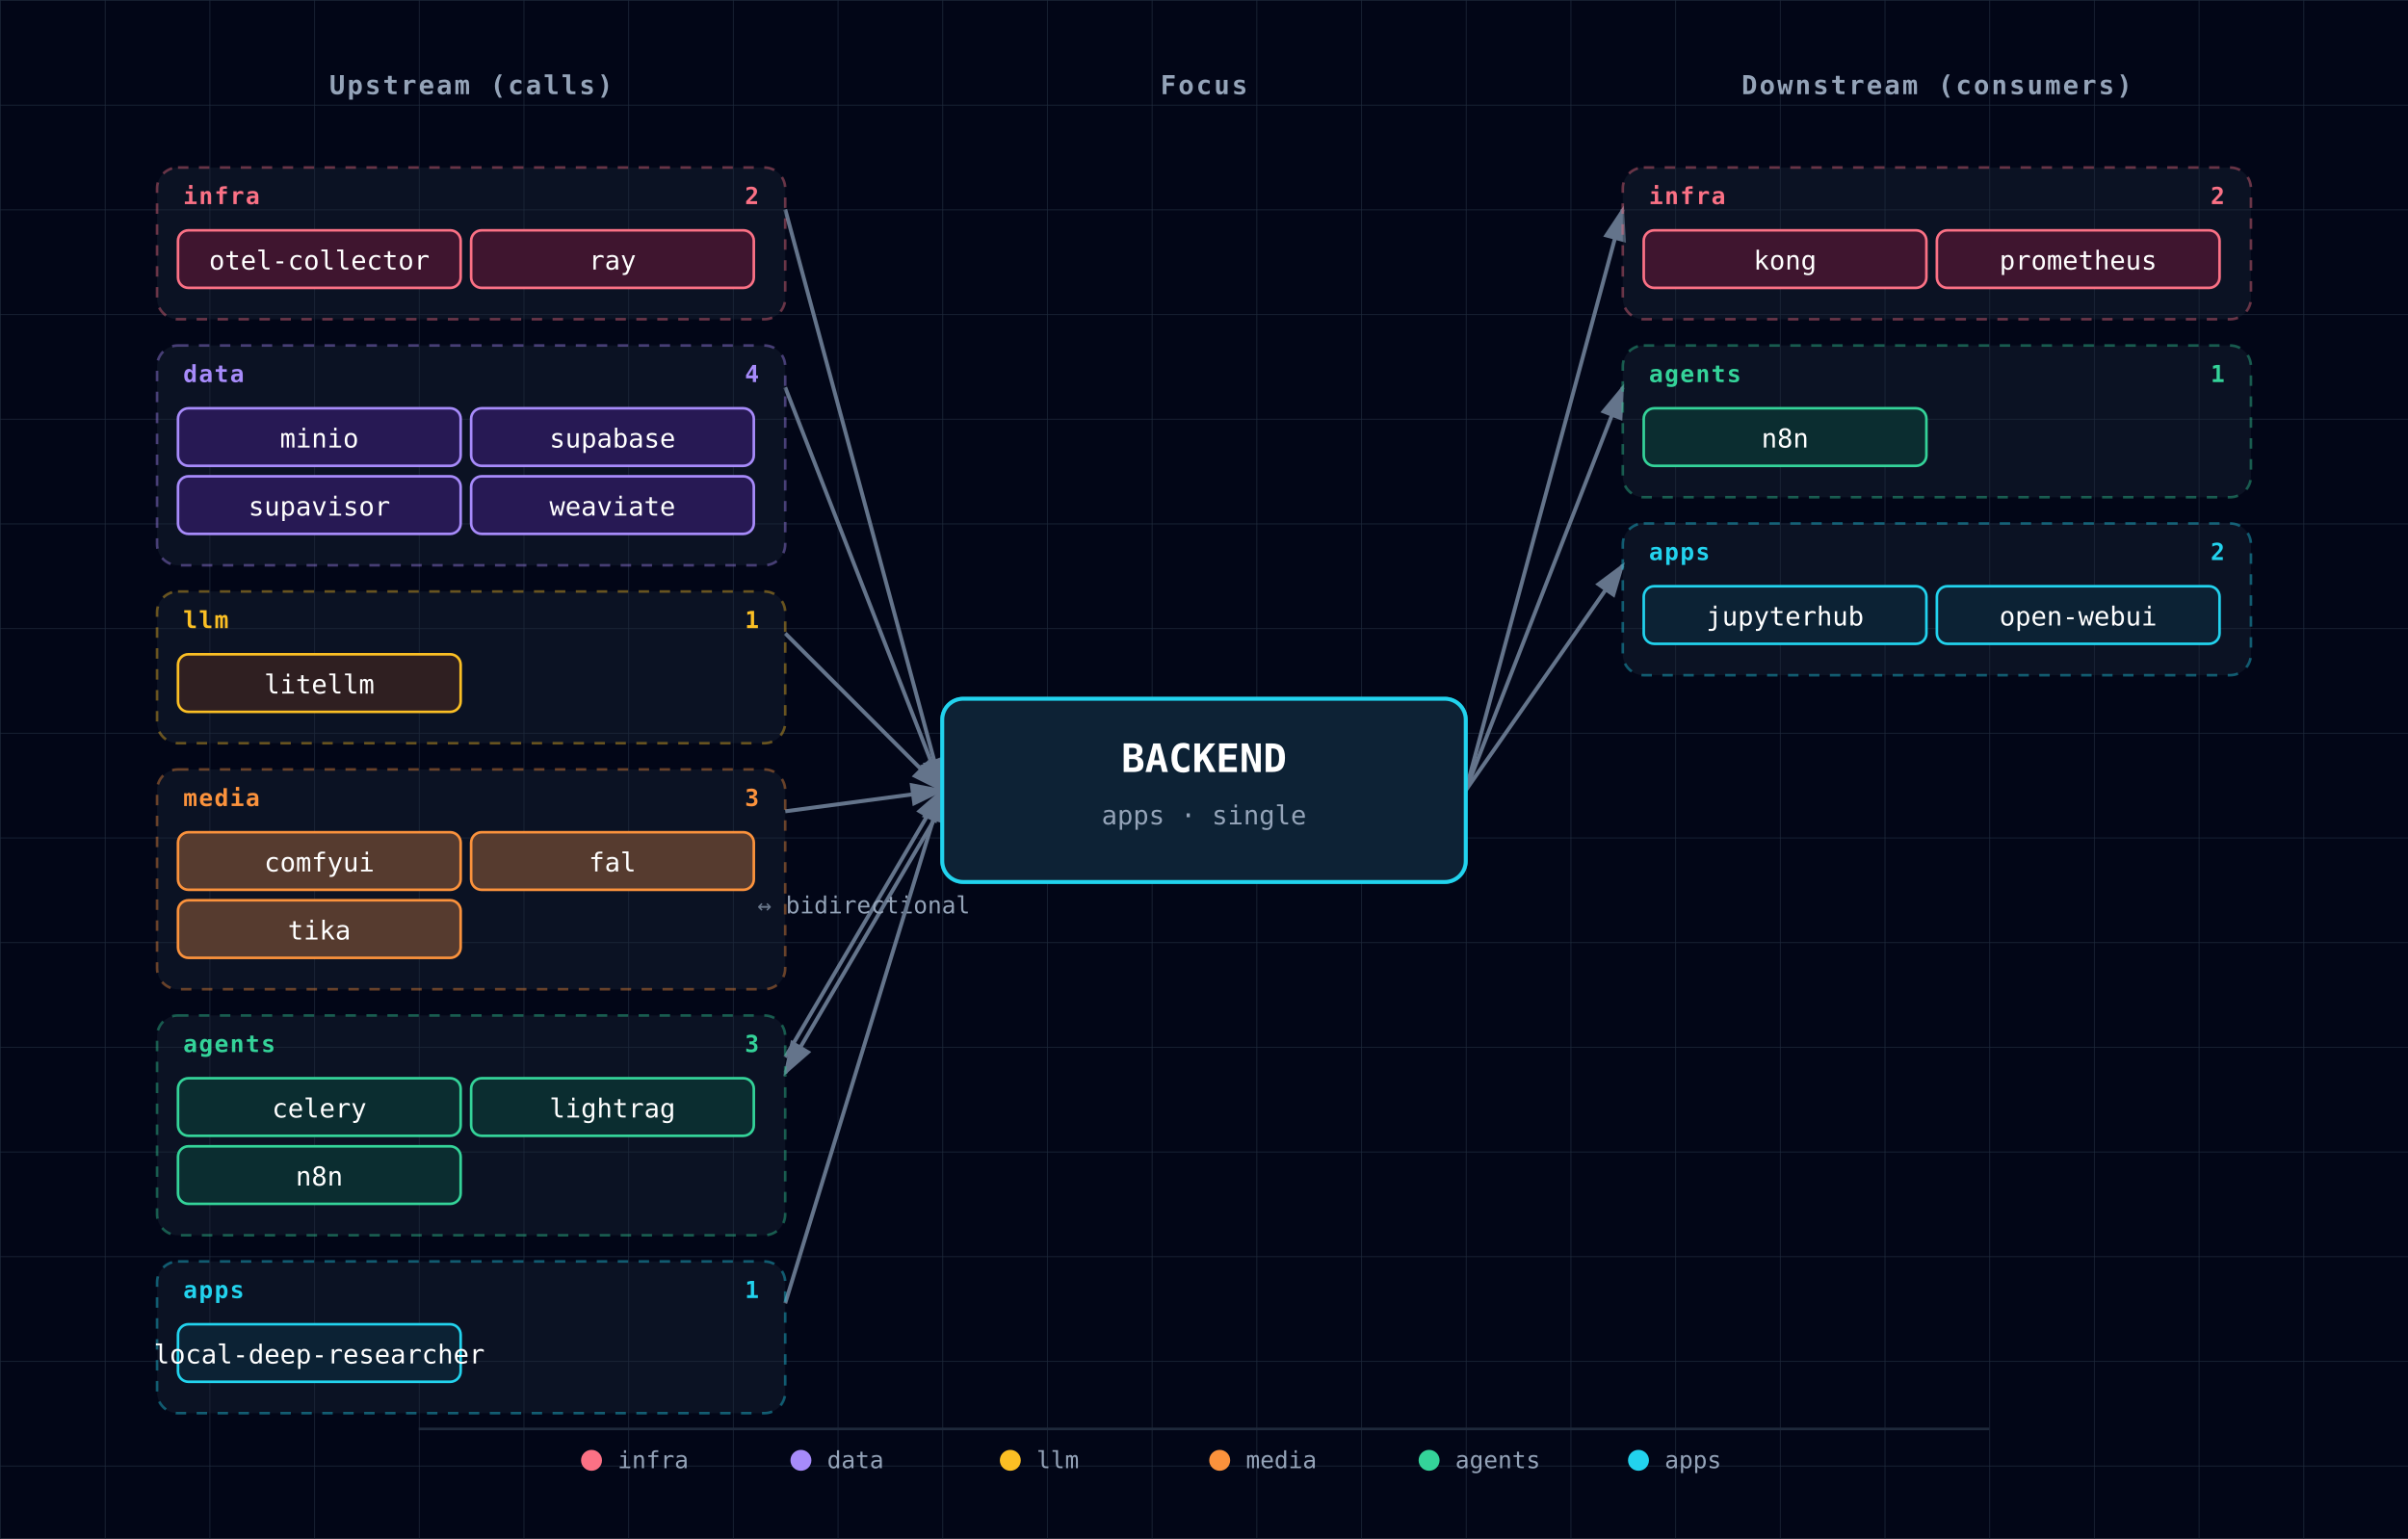
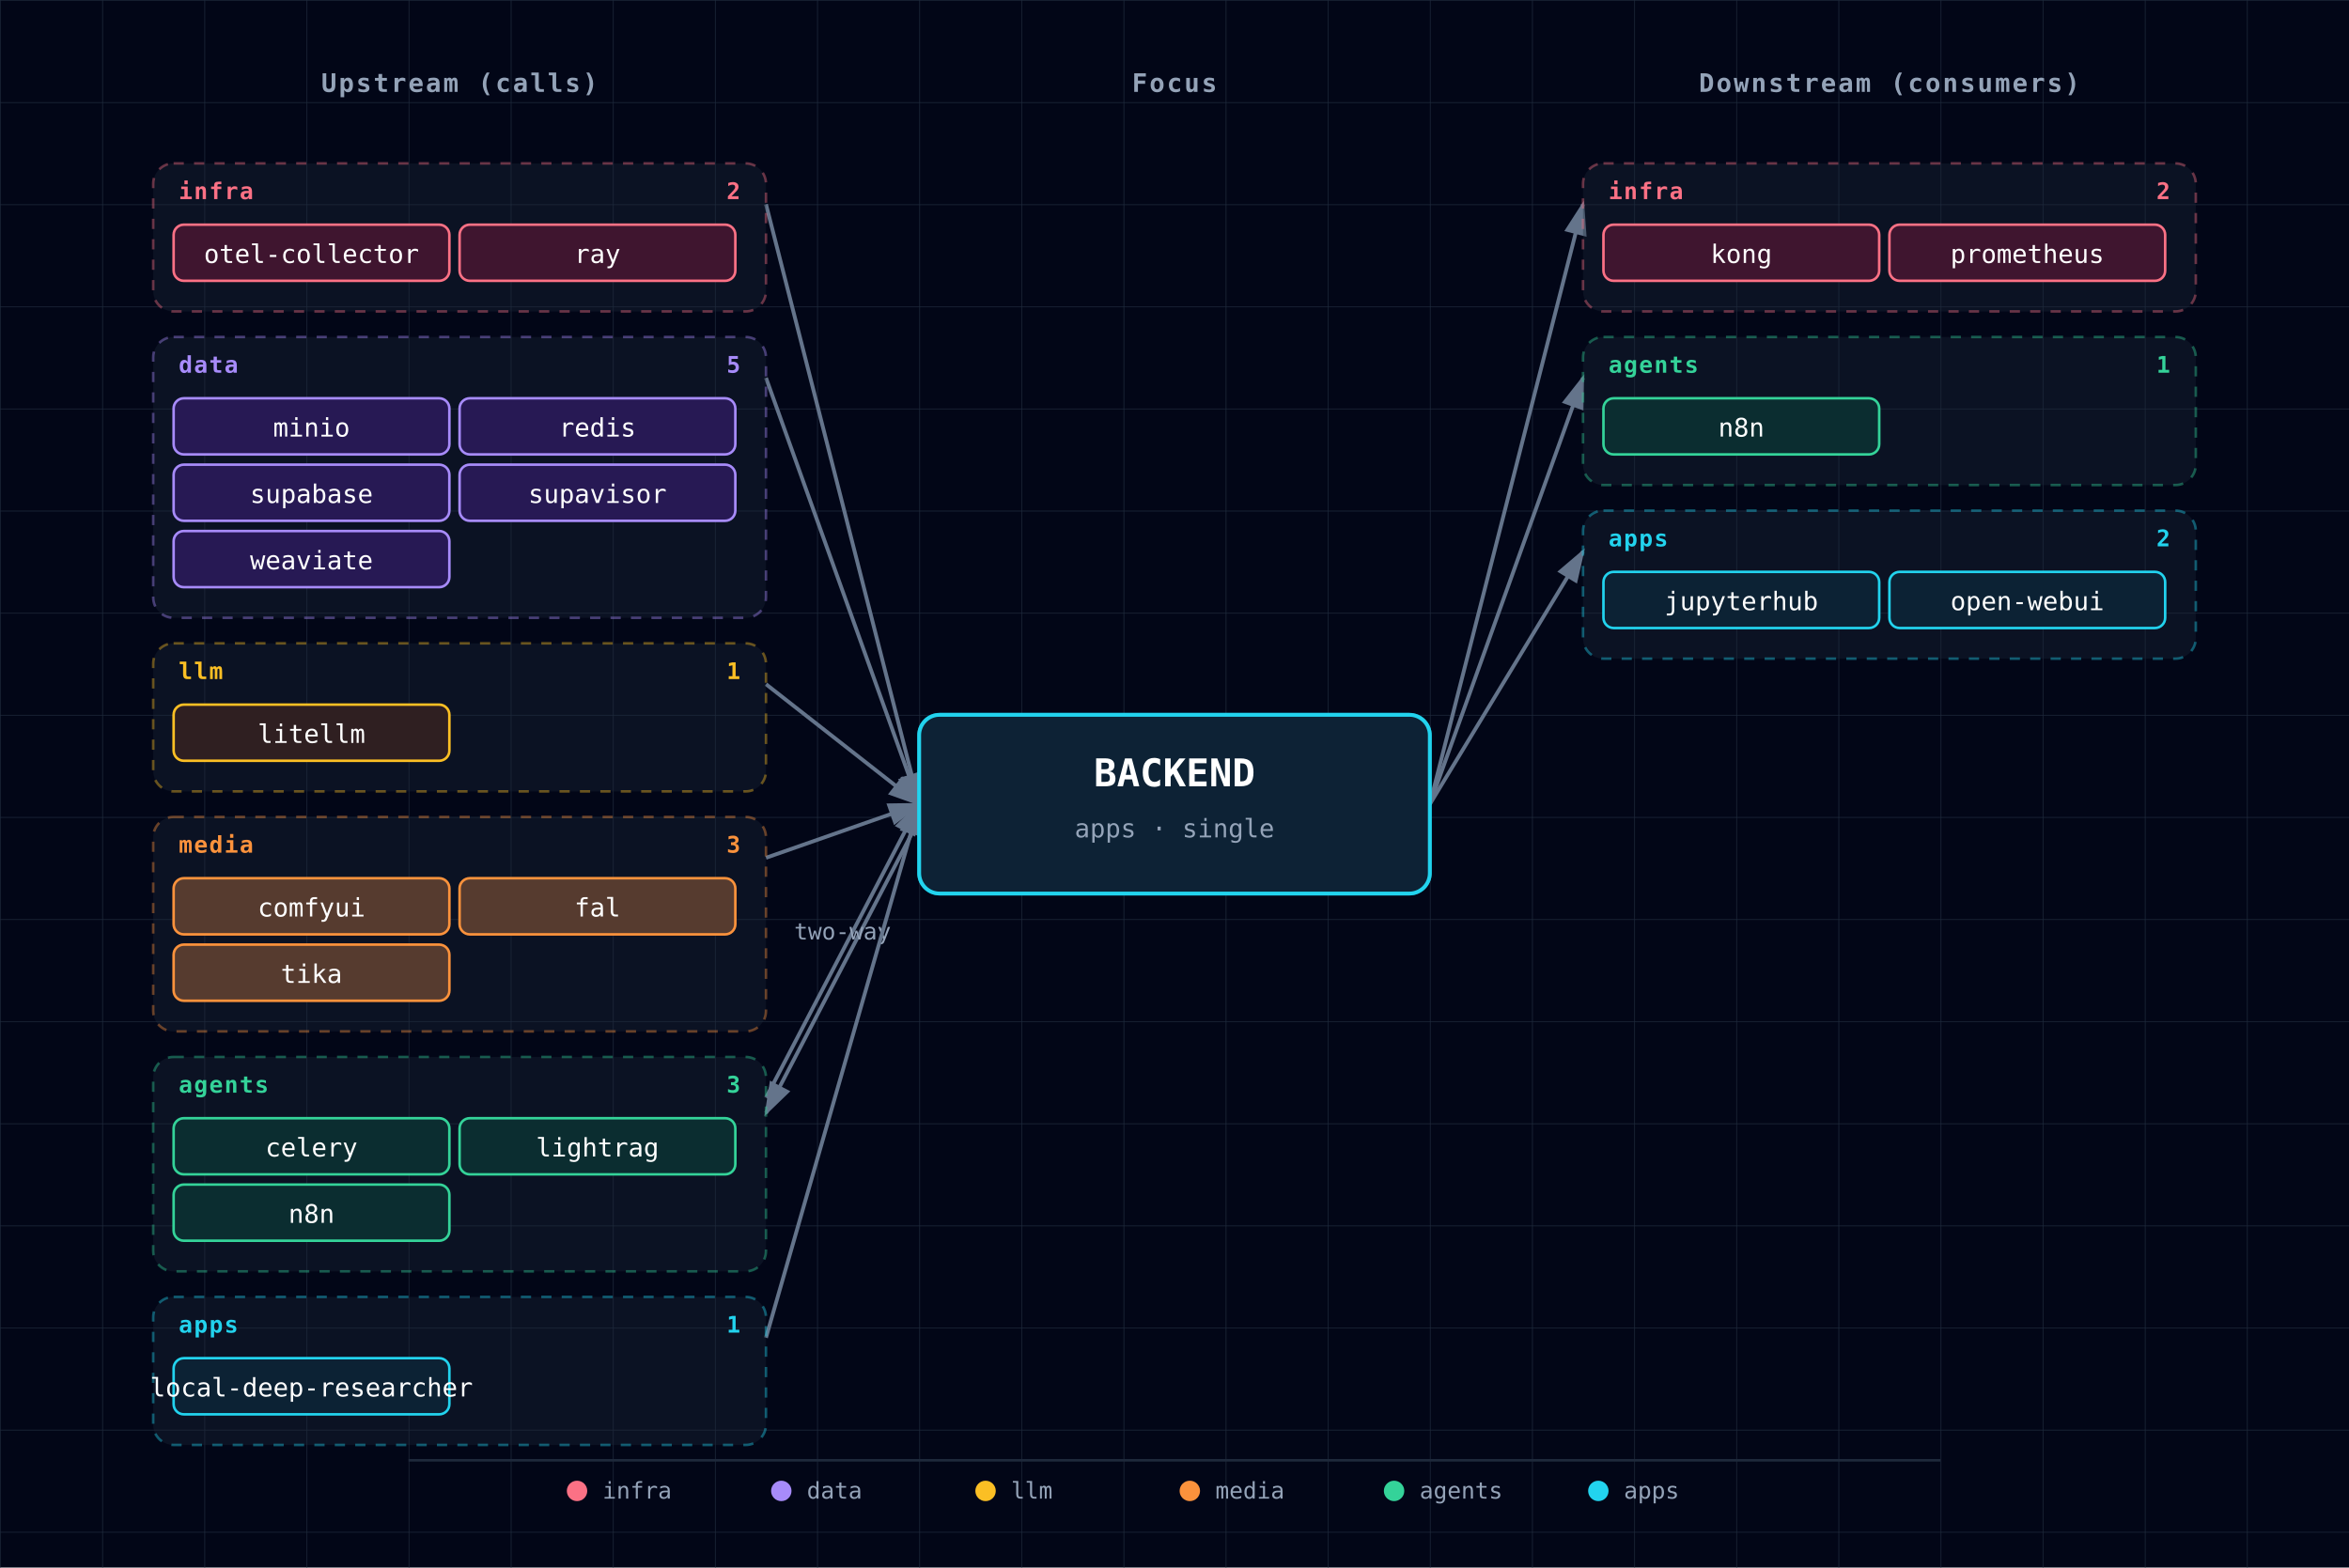
- <svg xmlns="http://www.w3.org/2000/svg" viewBox="0 0 920 588" font-family="'JetBrains Mono', 'Fira Code', Menlo, Consolas, monospace">
+ <svg xmlns="http://www.w3.org/2000/svg" viewBox="0 0 920 614" font-family="'JetBrains Mono', 'Fira Code', Menlo, Consolas, monospace">
  <defs>
    <pattern id="grid" width="40" height="40" patternUnits="userSpaceOnUse">
      <path d="M 40 0 L 0 0 0 40" fill="none" stroke="#1e293b" stroke-width="0.5" />
    </pattern>
    <marker id="arrowhead" markerWidth="9" markerHeight="6" refX="8" refY="3" orient="auto">
      <polygon points="0 0, 9 3, 0 6" fill="#64748b" />
    </marker>
    <filter id="focus-glow" x="-50%" y="-50%" width="200%" height="200%">
      <feGaussianBlur in="SourceAlpha" stdDeviation="6" />
      <feFlood flood-color="#22d3ee" flood-opacity="0.6" />
      <feComposite in2="SourceAlpha" operator="in" />
      <feMerge>
        <feMergeNode />
        <feMergeNode in="SourceGraphic" />
      </feMerge>
    </filter>
  </defs>
-   <rect width="920" height="588" fill="#020617" />
-   <rect width="920" height="588" fill="url(#grid)" />
+   <rect width="920" height="614" fill="#020617" />
+   <rect width="920" height="614" fill="url(#grid)" />
  <text x="180" y="36" fill="#94a3b8" font-size="10" font-weight="600" text-anchor="middle" letter-spacing="0.08em">Upstream (calls)</text>
  <text x="460" y="36" fill="#94a3b8" font-size="10" font-weight="600" text-anchor="middle" letter-spacing="0.08em">Focus</text>
  <text x="740" y="36" fill="#94a3b8" font-size="10" font-weight="600" text-anchor="middle" letter-spacing="0.08em">Downstream (consumers)</text>
-   <line x1="300" y1="80" x2="360" y2="302" stroke="#64748b" stroke-width="1.5" marker-end="url(#arrowhead)" />
-   <line x1="300" y1="148" x2="360" y2="302" stroke="#64748b" stroke-width="1.5" marker-end="url(#arrowhead)" />
-   <line x1="300" y1="242" x2="360" y2="302" stroke="#64748b" stroke-width="1.5" marker-end="url(#arrowhead)" />
-   <line x1="300" y1="310" x2="360" y2="302" stroke="#64748b" stroke-width="1.5" marker-end="url(#arrowhead)" />
-   <line x1="300" y1="404" x2="360" y2="302" stroke="#64748b" stroke-width="1.5" marker-end="url(#arrowhead)" />
-   <line x1="360" y1="308" x2="300" y2="410" stroke="#64748b" stroke-width="1.5" marker-end="url(#arrowhead)" />
-   <text x="330" y="349" fill="#94a3b8" font-size="9" text-anchor="middle">↔ bidirectional</text>
-   <line x1="300" y1="498" x2="360" y2="302" stroke="#64748b" stroke-width="1.5" marker-end="url(#arrowhead)" />
-   <line x1="560" y1="302" x2="620" y2="80" stroke="#64748b" stroke-width="1.5" marker-end="url(#arrowhead)" />
-   <line x1="560" y1="302" x2="620" y2="148" stroke="#64748b" stroke-width="1.5" marker-end="url(#arrowhead)" />
-   <line x1="560" y1="302" x2="620" y2="216" stroke="#64748b" stroke-width="1.5" marker-end="url(#arrowhead)" />
+   <line x1="300" y1="80" x2="360" y2="315" stroke="#64748b" stroke-width="1.5" marker-end="url(#arrowhead)" />
+   <line x1="300" y1="148" x2="360" y2="315" stroke="#64748b" stroke-width="1.5" marker-end="url(#arrowhead)" />
+   <line x1="300" y1="268" x2="360" y2="315" stroke="#64748b" stroke-width="1.5" marker-end="url(#arrowhead)" />
+   <line x1="300" y1="336" x2="360" y2="315" stroke="#64748b" stroke-width="1.5" marker-end="url(#arrowhead)" />
+   <line x1="300" y1="430" x2="360" y2="315" stroke="#64748b" stroke-width="1.5" marker-end="url(#arrowhead)" />
+   <line x1="360" y1="321" x2="300" y2="436" stroke="#64748b" stroke-width="1.5" marker-end="url(#arrowhead)" />
+   <text x="330" y="368" fill="#94a3b8" font-size="9" text-anchor="middle">two-way</text>
+   <line x1="300" y1="524" x2="360" y2="315" stroke="#64748b" stroke-width="1.5" marker-end="url(#arrowhead)" />
+   <line x1="560" y1="315" x2="620" y2="80" stroke="#64748b" stroke-width="1.5" marker-end="url(#arrowhead)" />
+   <line x1="560" y1="315" x2="620" y2="148" stroke="#64748b" stroke-width="1.5" marker-end="url(#arrowhead)" />
+   <line x1="560" y1="315" x2="620" y2="216" stroke="#64748b" stroke-width="1.5" marker-end="url(#arrowhead)" />
  <g>
    <g class="cluster">
      <rect x="60" y="64" width="240" height="58" rx="8" fill="rgba(30,41,59,0.35)" stroke="#fb7185" stroke-width="1" stroke-dasharray="4,4" stroke-opacity="0.4" />
      <text x="70" y="78" fill="#fb7185" font-size="9" font-weight="700" text-anchor="start" style="letter-spacing:0.06em;text-transform:uppercase;">infra</text>
      <text x="290" y="78" fill="#fb7185" font-size="9" font-weight="600" text-anchor="end">2</text>
    </g>
    <g>
      <rect x="68" y="88" width="108" height="22" rx="4" fill="#0f172a" />
      <rect x="68" y="88" width="108" height="22" rx="4" fill="rgba(136, 19, 55, 0.4)" stroke="#fb7185" stroke-width="1" />
      <text x="122" y="103" fill="white" font-size="10" text-anchor="middle">otel-collector</text>
    </g>
    <g>
      <rect x="180" y="88" width="108" height="22" rx="4" fill="#0f172a" />
      <rect x="180" y="88" width="108" height="22" rx="4" fill="rgba(136, 19, 55, 0.4)" stroke="#fb7185" stroke-width="1" />
      <text x="234" y="103" fill="white" font-size="10" text-anchor="middle">ray</text>
    </g>
    <g class="cluster">
-       <rect x="60" y="132" width="240" height="84" rx="8" fill="rgba(30,41,59,0.35)" stroke="#a78bfa" stroke-width="1" stroke-dasharray="4,4" stroke-opacity="0.4" />
+       <rect x="60" y="132" width="240" height="110" rx="8" fill="rgba(30,41,59,0.35)" stroke="#a78bfa" stroke-width="1" stroke-dasharray="4,4" stroke-opacity="0.4" />
      <text x="70" y="146" fill="#a78bfa" font-size="9" font-weight="700" text-anchor="start" style="letter-spacing:0.06em;text-transform:uppercase;">data</text>
-       <text x="290" y="146" fill="#a78bfa" font-size="9" font-weight="600" text-anchor="end">4</text>
+       <text x="290" y="146" fill="#a78bfa" font-size="9" font-weight="600" text-anchor="end">5</text>
    </g>
    <g>
      <rect x="68" y="156" width="108" height="22" rx="4" fill="#0f172a" />
      <rect x="68" y="156" width="108" height="22" rx="4" fill="rgba(76, 29, 149, 0.4)" stroke="#a78bfa" stroke-width="1" />
      <text x="122" y="171" fill="white" font-size="10" text-anchor="middle">minio</text>
    </g>
    <g>
      <rect x="180" y="156" width="108" height="22" rx="4" fill="#0f172a" />
      <rect x="180" y="156" width="108" height="22" rx="4" fill="rgba(76, 29, 149, 0.4)" stroke="#a78bfa" stroke-width="1" />
-       <text x="234" y="171" fill="white" font-size="10" text-anchor="middle">supabase</text>
+       <text x="234" y="171" fill="white" font-size="10" text-anchor="middle">redis</text>
    </g>
    <g>
      <rect x="68" y="182" width="108" height="22" rx="4" fill="#0f172a" />
      <rect x="68" y="182" width="108" height="22" rx="4" fill="rgba(76, 29, 149, 0.4)" stroke="#a78bfa" stroke-width="1" />
-       <text x="122" y="197" fill="white" font-size="10" text-anchor="middle">supavisor</text>
+       <text x="122" y="197" fill="white" font-size="10" text-anchor="middle">supabase</text>
    </g>
    <g>
      <rect x="180" y="182" width="108" height="22" rx="4" fill="#0f172a" />
      <rect x="180" y="182" width="108" height="22" rx="4" fill="rgba(76, 29, 149, 0.4)" stroke="#a78bfa" stroke-width="1" />
-       <text x="234" y="197" fill="white" font-size="10" text-anchor="middle">weaviate</text>
-     </g>
-     <g class="cluster">
-       <rect x="60" y="226" width="240" height="58" rx="8" fill="rgba(30,41,59,0.35)" stroke="#fbbf24" stroke-width="1" stroke-dasharray="4,4" stroke-opacity="0.4" />
-       <text x="70" y="240" fill="#fbbf24" font-size="9" font-weight="700" text-anchor="start" style="letter-spacing:0.06em;text-transform:uppercase;">llm</text>
-       <text x="290" y="240" fill="#fbbf24" font-size="9" font-weight="600" text-anchor="end">1</text>
-     </g>
-     <g>
-       <rect x="68" y="250" width="108" height="22" rx="4" fill="#0f172a" />
-       <rect x="68" y="250" width="108" height="22" rx="4" fill="rgba(120, 53, 15, 0.3)" stroke="#fbbf24" stroke-width="1" />
-       <text x="122" y="265" fill="white" font-size="10" text-anchor="middle">litellm</text>
-     </g>
-     <g class="cluster">
-       <rect x="60" y="294" width="240" height="84" rx="8" fill="rgba(30,41,59,0.35)" stroke="#fb923c" stroke-width="1" stroke-dasharray="4,4" stroke-opacity="0.4" />
-       <text x="70" y="308" fill="#fb923c" font-size="9" font-weight="700" text-anchor="start" style="letter-spacing:0.06em;text-transform:uppercase;">media</text>
-       <text x="290" y="308" fill="#fb923c" font-size="9" font-weight="600" text-anchor="end">3</text>
-     </g>
-     <g>
-       <rect x="68" y="318" width="108" height="22" rx="4" fill="#0f172a" />
-       <rect x="68" y="318" width="108" height="22" rx="4" fill="rgba(251, 146, 60, 0.3)" stroke="#fb923c" stroke-width="1" />
-       <text x="122" y="333" fill="white" font-size="10" text-anchor="middle">comfyui</text>
-     </g>
-     <g>
-       <rect x="180" y="318" width="108" height="22" rx="4" fill="#0f172a" />
-       <rect x="180" y="318" width="108" height="22" rx="4" fill="rgba(251, 146, 60, 0.3)" stroke="#fb923c" stroke-width="1" />
-       <text x="234" y="333" fill="white" font-size="10" text-anchor="middle">fal</text>
+       <text x="234" y="197" fill="white" font-size="10" text-anchor="middle">supavisor</text>
+     </g>
+     <g>
+       <rect x="68" y="208" width="108" height="22" rx="4" fill="#0f172a" />
+       <rect x="68" y="208" width="108" height="22" rx="4" fill="rgba(76, 29, 149, 0.4)" stroke="#a78bfa" stroke-width="1" />
+       <text x="122" y="223" fill="white" font-size="10" text-anchor="middle">weaviate</text>
+     </g>
+     <g class="cluster">
+       <rect x="60" y="252" width="240" height="58" rx="8" fill="rgba(30,41,59,0.35)" stroke="#fbbf24" stroke-width="1" stroke-dasharray="4,4" stroke-opacity="0.4" />
+       <text x="70" y="266" fill="#fbbf24" font-size="9" font-weight="700" text-anchor="start" style="letter-spacing:0.06em;text-transform:uppercase;">llm</text>
+       <text x="290" y="266" fill="#fbbf24" font-size="9" font-weight="600" text-anchor="end">1</text>
+     </g>
+     <g>
+       <rect x="68" y="276" width="108" height="22" rx="4" fill="#0f172a" />
+       <rect x="68" y="276" width="108" height="22" rx="4" fill="rgba(120, 53, 15, 0.3)" stroke="#fbbf24" stroke-width="1" />
+       <text x="122" y="291" fill="white" font-size="10" text-anchor="middle">litellm</text>
+     </g>
+     <g class="cluster">
+       <rect x="60" y="320" width="240" height="84" rx="8" fill="rgba(30,41,59,0.35)" stroke="#fb923c" stroke-width="1" stroke-dasharray="4,4" stroke-opacity="0.4" />
+       <text x="70" y="334" fill="#fb923c" font-size="9" font-weight="700" text-anchor="start" style="letter-spacing:0.06em;text-transform:uppercase;">media</text>
+       <text x="290" y="334" fill="#fb923c" font-size="9" font-weight="600" text-anchor="end">3</text>
    </g>
    <g>
      <rect x="68" y="344" width="108" height="22" rx="4" fill="#0f172a" />
      <rect x="68" y="344" width="108" height="22" rx="4" fill="rgba(251, 146, 60, 0.3)" stroke="#fb923c" stroke-width="1" />
-       <text x="122" y="359" fill="white" font-size="10" text-anchor="middle">tika</text>
-     </g>
-     <g class="cluster">
-       <rect x="60" y="388" width="240" height="84" rx="8" fill="rgba(30,41,59,0.35)" stroke="#34d399" stroke-width="1" stroke-dasharray="4,4" stroke-opacity="0.4" />
-       <text x="70" y="402" fill="#34d399" font-size="9" font-weight="700" text-anchor="start" style="letter-spacing:0.06em;text-transform:uppercase;">agents</text>
-       <text x="290" y="402" fill="#34d399" font-size="9" font-weight="600" text-anchor="end">3</text>
-     </g>
-     <g>
-       <rect x="68" y="412" width="108" height="22" rx="4" fill="#0f172a" />
-       <rect x="68" y="412" width="108" height="22" rx="4" fill="rgba(6, 78, 59, 0.4)" stroke="#34d399" stroke-width="1" />
-       <text x="122" y="427" fill="white" font-size="10" text-anchor="middle">celery</text>
-     </g>
-     <g>
-       <rect x="180" y="412" width="108" height="22" rx="4" fill="#0f172a" />
-       <rect x="180" y="412" width="108" height="22" rx="4" fill="rgba(6, 78, 59, 0.4)" stroke="#34d399" stroke-width="1" />
-       <text x="234" y="427" fill="white" font-size="10" text-anchor="middle">lightrag</text>
+       <text x="122" y="359" fill="white" font-size="10" text-anchor="middle">comfyui</text>
+     </g>
+     <g>
+       <rect x="180" y="344" width="108" height="22" rx="4" fill="#0f172a" />
+       <rect x="180" y="344" width="108" height="22" rx="4" fill="rgba(251, 146, 60, 0.3)" stroke="#fb923c" stroke-width="1" />
+       <text x="234" y="359" fill="white" font-size="10" text-anchor="middle">fal</text>
+     </g>
+     <g>
+       <rect x="68" y="370" width="108" height="22" rx="4" fill="#0f172a" />
+       <rect x="68" y="370" width="108" height="22" rx="4" fill="rgba(251, 146, 60, 0.3)" stroke="#fb923c" stroke-width="1" />
+       <text x="122" y="385" fill="white" font-size="10" text-anchor="middle">tika</text>
+     </g>
+     <g class="cluster">
+       <rect x="60" y="414" width="240" height="84" rx="8" fill="rgba(30,41,59,0.35)" stroke="#34d399" stroke-width="1" stroke-dasharray="4,4" stroke-opacity="0.4" />
+       <text x="70" y="428" fill="#34d399" font-size="9" font-weight="700" text-anchor="start" style="letter-spacing:0.06em;text-transform:uppercase;">agents</text>
+       <text x="290" y="428" fill="#34d399" font-size="9" font-weight="600" text-anchor="end">3</text>
    </g>
    <g>
      <rect x="68" y="438" width="108" height="22" rx="4" fill="#0f172a" />
      <rect x="68" y="438" width="108" height="22" rx="4" fill="rgba(6, 78, 59, 0.4)" stroke="#34d399" stroke-width="1" />
-       <text x="122" y="453" fill="white" font-size="10" text-anchor="middle">n8n</text>
-     </g>
-     <g class="cluster">
-       <rect x="60" y="482" width="240" height="58" rx="8" fill="rgba(30,41,59,0.35)" stroke="#22d3ee" stroke-width="1" stroke-dasharray="4,4" stroke-opacity="0.4" />
-       <text x="70" y="496" fill="#22d3ee" font-size="9" font-weight="700" text-anchor="start" style="letter-spacing:0.06em;text-transform:uppercase;">apps</text>
-       <text x="290" y="496" fill="#22d3ee" font-size="9" font-weight="600" text-anchor="end">1</text>
-     </g>
-     <g>
-       <rect x="68" y="506" width="108" height="22" rx="4" fill="#0f172a" />
-       <rect x="68" y="506" width="108" height="22" rx="4" fill="rgba(8, 51, 68, 0.4)" stroke="#22d3ee" stroke-width="1" />
-       <text x="122" y="521" fill="white" font-size="10" text-anchor="middle">local-deep-researcher</text>
+       <text x="122" y="453" fill="white" font-size="10" text-anchor="middle">celery</text>
+     </g>
+     <g>
+       <rect x="180" y="438" width="108" height="22" rx="4" fill="#0f172a" />
+       <rect x="180" y="438" width="108" height="22" rx="4" fill="rgba(6, 78, 59, 0.4)" stroke="#34d399" stroke-width="1" />
+       <text x="234" y="453" fill="white" font-size="10" text-anchor="middle">lightrag</text>
+     </g>
+     <g>
+       <rect x="68" y="464" width="108" height="22" rx="4" fill="#0f172a" />
+       <rect x="68" y="464" width="108" height="22" rx="4" fill="rgba(6, 78, 59, 0.4)" stroke="#34d399" stroke-width="1" />
+       <text x="122" y="479" fill="white" font-size="10" text-anchor="middle">n8n</text>
+     </g>
+     <g class="cluster">
+       <rect x="60" y="508" width="240" height="58" rx="8" fill="rgba(30,41,59,0.35)" stroke="#22d3ee" stroke-width="1" stroke-dasharray="4,4" stroke-opacity="0.4" />
+       <text x="70" y="522" fill="#22d3ee" font-size="9" font-weight="700" text-anchor="start" style="letter-spacing:0.06em;text-transform:uppercase;">apps</text>
+       <text x="290" y="522" fill="#22d3ee" font-size="9" font-weight="600" text-anchor="end">1</text>
+     </g>
+     <g>
+       <rect x="68" y="532" width="108" height="22" rx="4" fill="#0f172a" />
+       <rect x="68" y="532" width="108" height="22" rx="4" fill="rgba(8, 51, 68, 0.4)" stroke="#22d3ee" stroke-width="1" />
+       <text x="122" y="547" fill="white" font-size="10" text-anchor="middle">local-deep-researcher</text>
    </g>
  </g>
  <g>
    <g class="cluster">
      <rect x="620" y="64" width="240" height="58" rx="8" fill="rgba(30,41,59,0.35)" stroke="#fb7185" stroke-width="1" stroke-dasharray="4,4" stroke-opacity="0.4" />
      <text x="630" y="78" fill="#fb7185" font-size="9" font-weight="700" text-anchor="start" style="letter-spacing:0.06em;text-transform:uppercase;">infra</text>
      <text x="850" y="78" fill="#fb7185" font-size="9" font-weight="600" text-anchor="end">2</text>
    </g>
    <g>
      <rect x="628" y="88" width="108" height="22" rx="4" fill="#0f172a" />
      <rect x="628" y="88" width="108" height="22" rx="4" fill="rgba(136, 19, 55, 0.4)" stroke="#fb7185" stroke-width="1" />
      <text x="682" y="103" fill="white" font-size="10" text-anchor="middle">kong</text>
    </g>
    <g>
      <rect x="740" y="88" width="108" height="22" rx="4" fill="#0f172a" />
      <rect x="740" y="88" width="108" height="22" rx="4" fill="rgba(136, 19, 55, 0.4)" stroke="#fb7185" stroke-width="1" />
      <text x="794" y="103" fill="white" font-size="10" text-anchor="middle">prometheus</text>
    </g>
    <g class="cluster">
      <rect x="620" y="132" width="240" height="58" rx="8" fill="rgba(30,41,59,0.35)" stroke="#34d399" stroke-width="1" stroke-dasharray="4,4" stroke-opacity="0.4" />
      <text x="630" y="146" fill="#34d399" font-size="9" font-weight="700" text-anchor="start" style="letter-spacing:0.06em;text-transform:uppercase;">agents</text>
      <text x="850" y="146" fill="#34d399" font-size="9" font-weight="600" text-anchor="end">1</text>
    </g>
    <g>
      <rect x="628" y="156" width="108" height="22" rx="4" fill="#0f172a" />
      <rect x="628" y="156" width="108" height="22" rx="4" fill="rgba(6, 78, 59, 0.4)" stroke="#34d399" stroke-width="1" />
      <text x="682" y="171" fill="white" font-size="10" text-anchor="middle">n8n</text>
    </g>
    <g class="cluster">
      <rect x="620" y="200" width="240" height="58" rx="8" fill="rgba(30,41,59,0.35)" stroke="#22d3ee" stroke-width="1" stroke-dasharray="4,4" stroke-opacity="0.4" />
      <text x="630" y="214" fill="#22d3ee" font-size="9" font-weight="700" text-anchor="start" style="letter-spacing:0.06em;text-transform:uppercase;">apps</text>
      <text x="850" y="214" fill="#22d3ee" font-size="9" font-weight="600" text-anchor="end">2</text>
    </g>
    <g>
      <rect x="628" y="224" width="108" height="22" rx="4" fill="#0f172a" />
      <rect x="628" y="224" width="108" height="22" rx="4" fill="rgba(8, 51, 68, 0.4)" stroke="#22d3ee" stroke-width="1" />
      <text x="682" y="239" fill="white" font-size="10" text-anchor="middle">jupyterhub</text>
    </g>
    <g>
      <rect x="740" y="224" width="108" height="22" rx="4" fill="#0f172a" />
      <rect x="740" y="224" width="108" height="22" rx="4" fill="rgba(8, 51, 68, 0.4)" stroke="#22d3ee" stroke-width="1" />
      <text x="794" y="239" fill="white" font-size="10" text-anchor="middle">open-webui</text>
    </g>
  </g>
  <g class="focus" filter="url(#focus-glow)">
-     <rect x="360" y="267" width="200" height="70" rx="8" fill="#0f172a" />
-     <rect x="360" y="267" width="200" height="70" rx="8" fill="rgba(8, 51, 68, 0.4)" stroke="#22d3ee" stroke-width="1.5" />
-     <text x="460" y="295" fill="white" font-size="15" font-weight="700" text-anchor="middle">BACKEND</text>
-     <text x="460" y="315" fill="#94a3b8" font-size="10" text-anchor="middle">apps · single</text>
+     <rect x="360" y="280" width="200" height="70" rx="8" fill="#0f172a" />
+     <rect x="360" y="280" width="200" height="70" rx="8" fill="rgba(8, 51, 68, 0.4)" stroke="#22d3ee" stroke-width="1.5" />
+     <text x="460" y="308" fill="white" font-size="15" font-weight="700" text-anchor="middle">BACKEND</text>
+     <text x="460" y="328" fill="#94a3b8" font-size="10" text-anchor="middle">apps · single</text>
  </g>
  <g class="legend">
-     <line x1="160" y1="546" x2="760" y2="546" stroke="#1e293b" stroke-width="1" />
-     <circle cx="226" cy="558" r="4" fill="#fb7185" />
-     <text x="236" y="561" fill="#94a3b8" font-size="9" font-weight="400" text-anchor="start">infra</text>
-     <circle cx="306" cy="558" r="4" fill="#a78bfa" />
-     <text x="316" y="561" fill="#94a3b8" font-size="9" font-weight="400" text-anchor="start">data</text>
-     <circle cx="386" cy="558" r="4" fill="#fbbf24" />
-     <text x="396" y="561" fill="#94a3b8" font-size="9" font-weight="400" text-anchor="start">llm</text>
-     <circle cx="466" cy="558" r="4" fill="#fb923c" />
-     <text x="476" y="561" fill="#94a3b8" font-size="9" font-weight="400" text-anchor="start">media</text>
-     <circle cx="546" cy="558" r="4" fill="#34d399" />
-     <text x="556" y="561" fill="#94a3b8" font-size="9" font-weight="400" text-anchor="start">agents</text>
-     <circle cx="626" cy="558" r="4" fill="#22d3ee" />
-     <text x="636" y="561" fill="#94a3b8" font-size="9" font-weight="400" text-anchor="start">apps</text>
+     <line x1="160" y1="572" x2="760" y2="572" stroke="#1e293b" stroke-width="1" />
+     <circle cx="226" cy="584" r="4" fill="#fb7185" />
+     <text x="236" y="587" fill="#94a3b8" font-size="9" font-weight="400" text-anchor="start">infra</text>
+     <circle cx="306" cy="584" r="4" fill="#a78bfa" />
+     <text x="316" y="587" fill="#94a3b8" font-size="9" font-weight="400" text-anchor="start">data</text>
+     <circle cx="386" cy="584" r="4" fill="#fbbf24" />
+     <text x="396" y="587" fill="#94a3b8" font-size="9" font-weight="400" text-anchor="start">llm</text>
+     <circle cx="466" cy="584" r="4" fill="#fb923c" />
+     <text x="476" y="587" fill="#94a3b8" font-size="9" font-weight="400" text-anchor="start">media</text>
+     <circle cx="546" cy="584" r="4" fill="#34d399" />
+     <text x="556" y="587" fill="#94a3b8" font-size="9" font-weight="400" text-anchor="start">agents</text>
+     <circle cx="626" cy="584" r="4" fill="#22d3ee" />
+     <text x="636" y="587" fill="#94a3b8" font-size="9" font-weight="400" text-anchor="start">apps</text>
  </g>
</svg>
